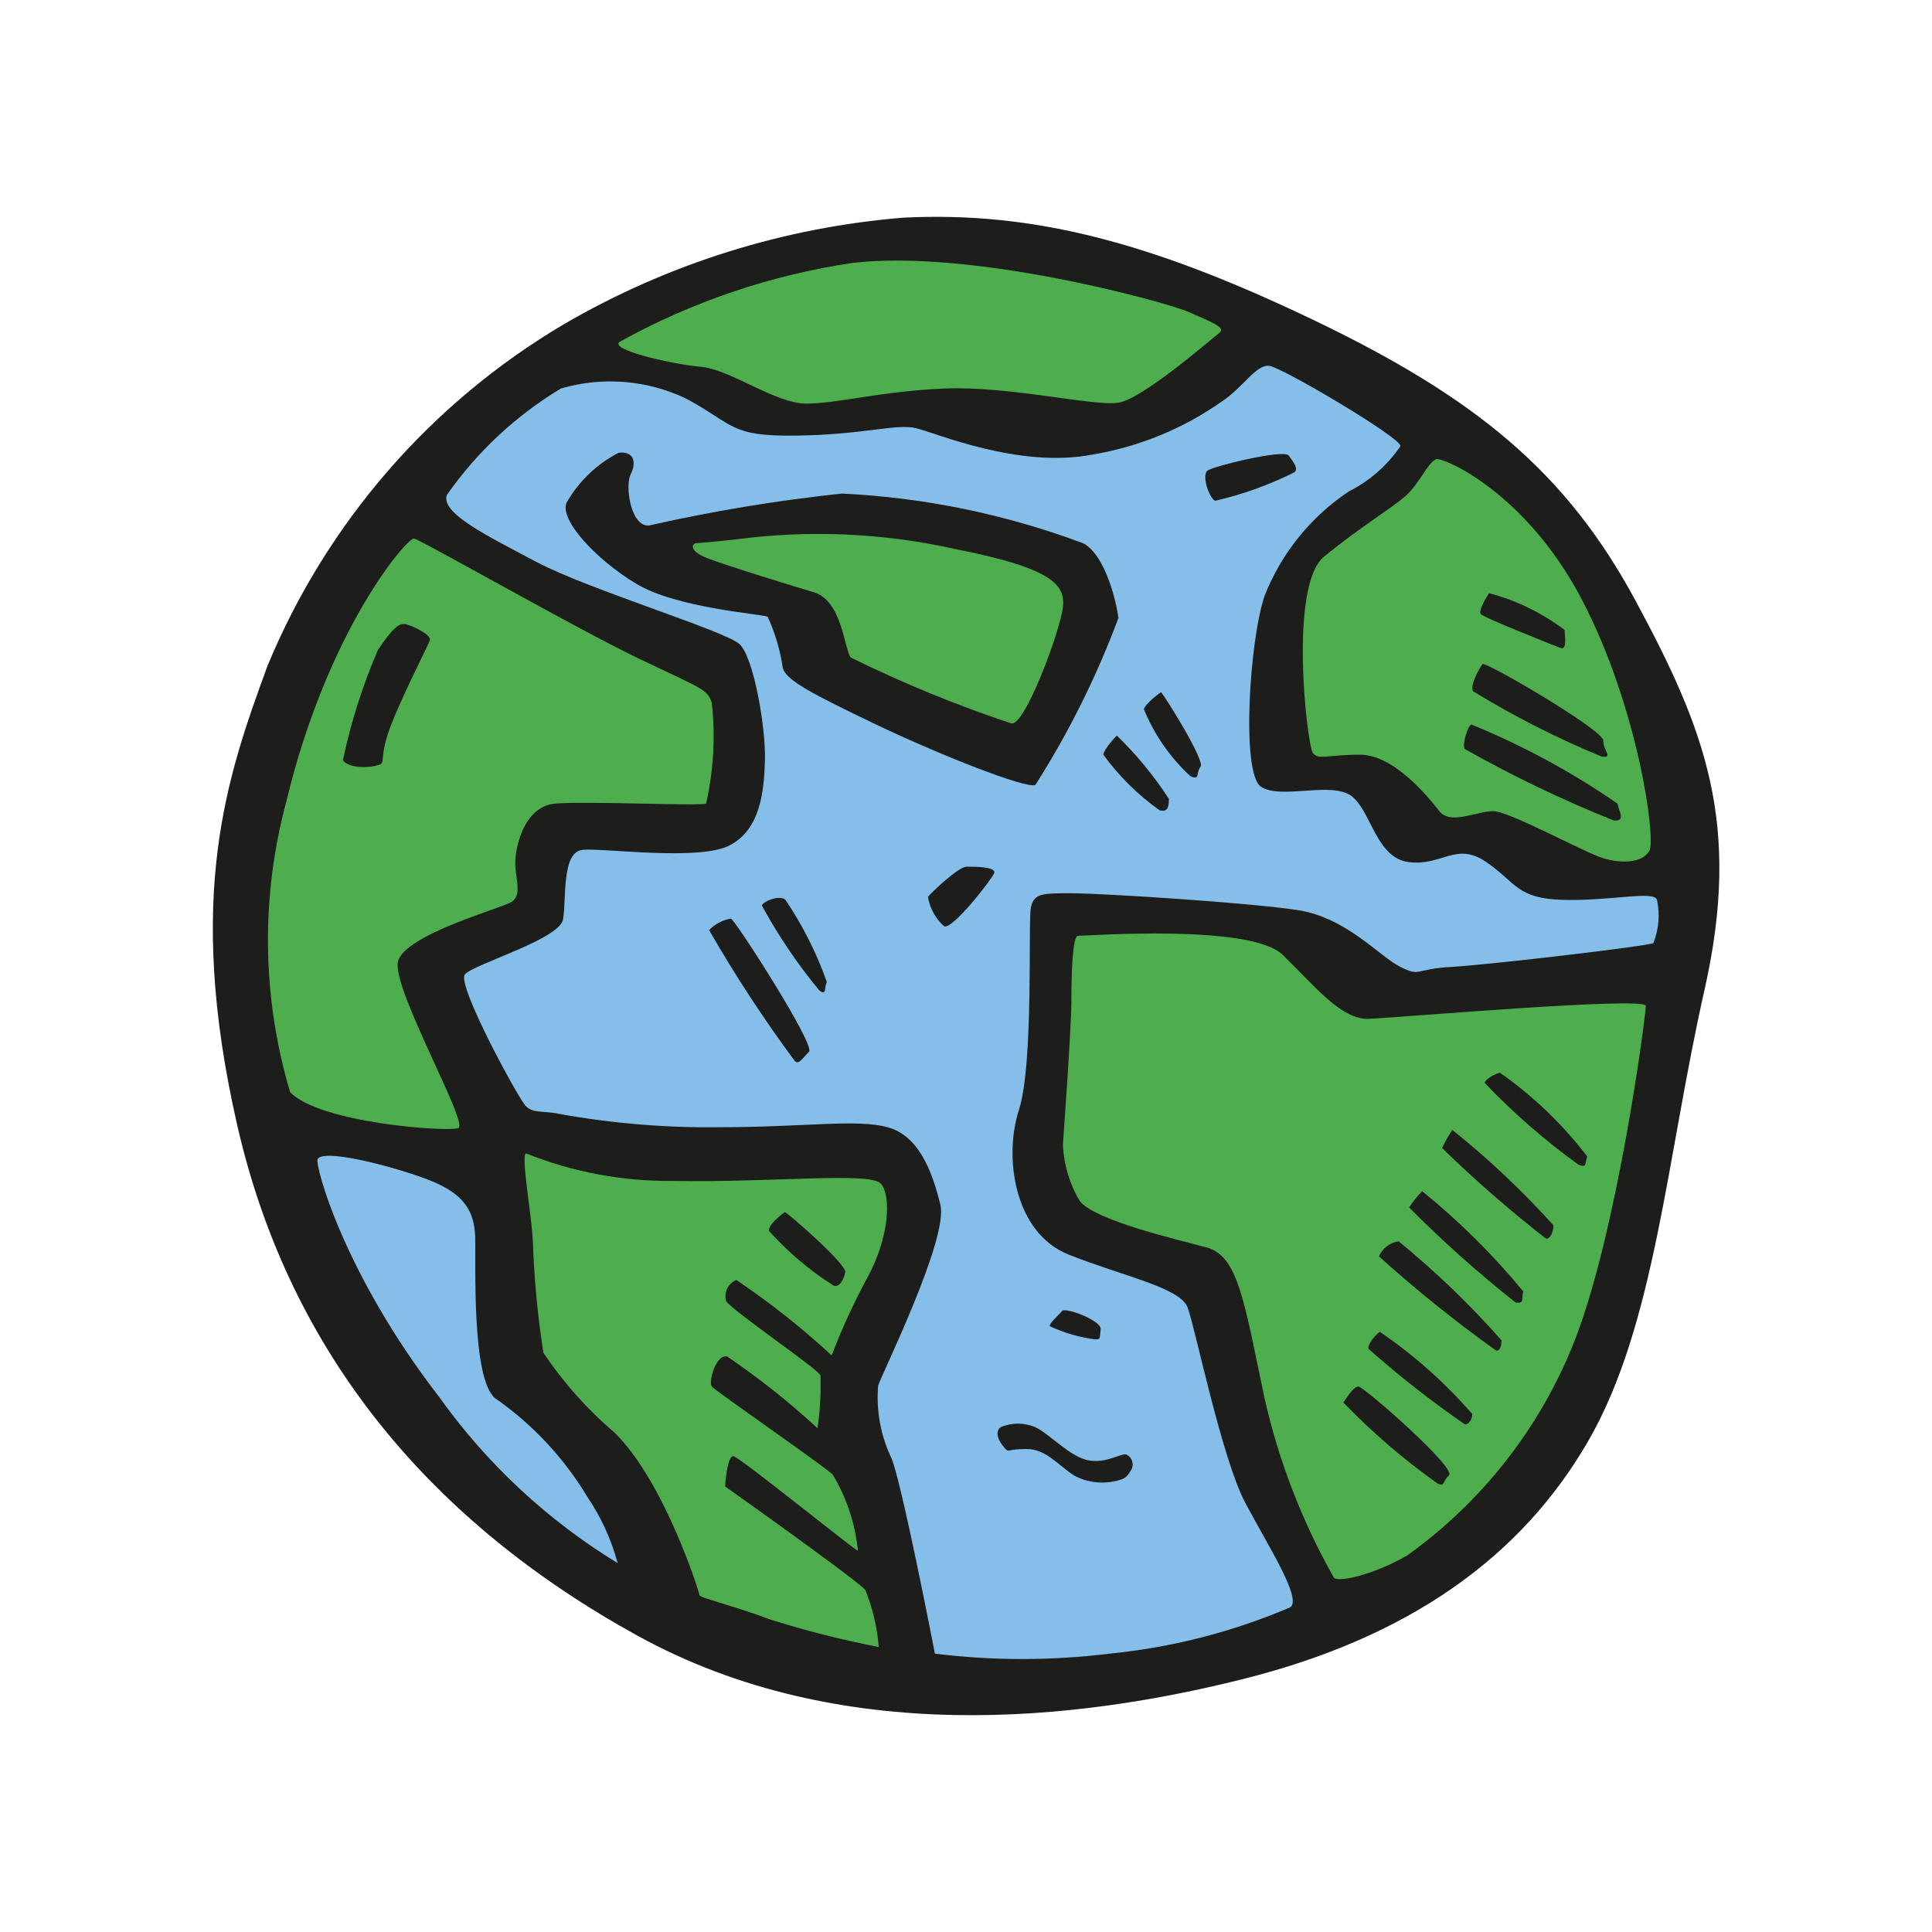
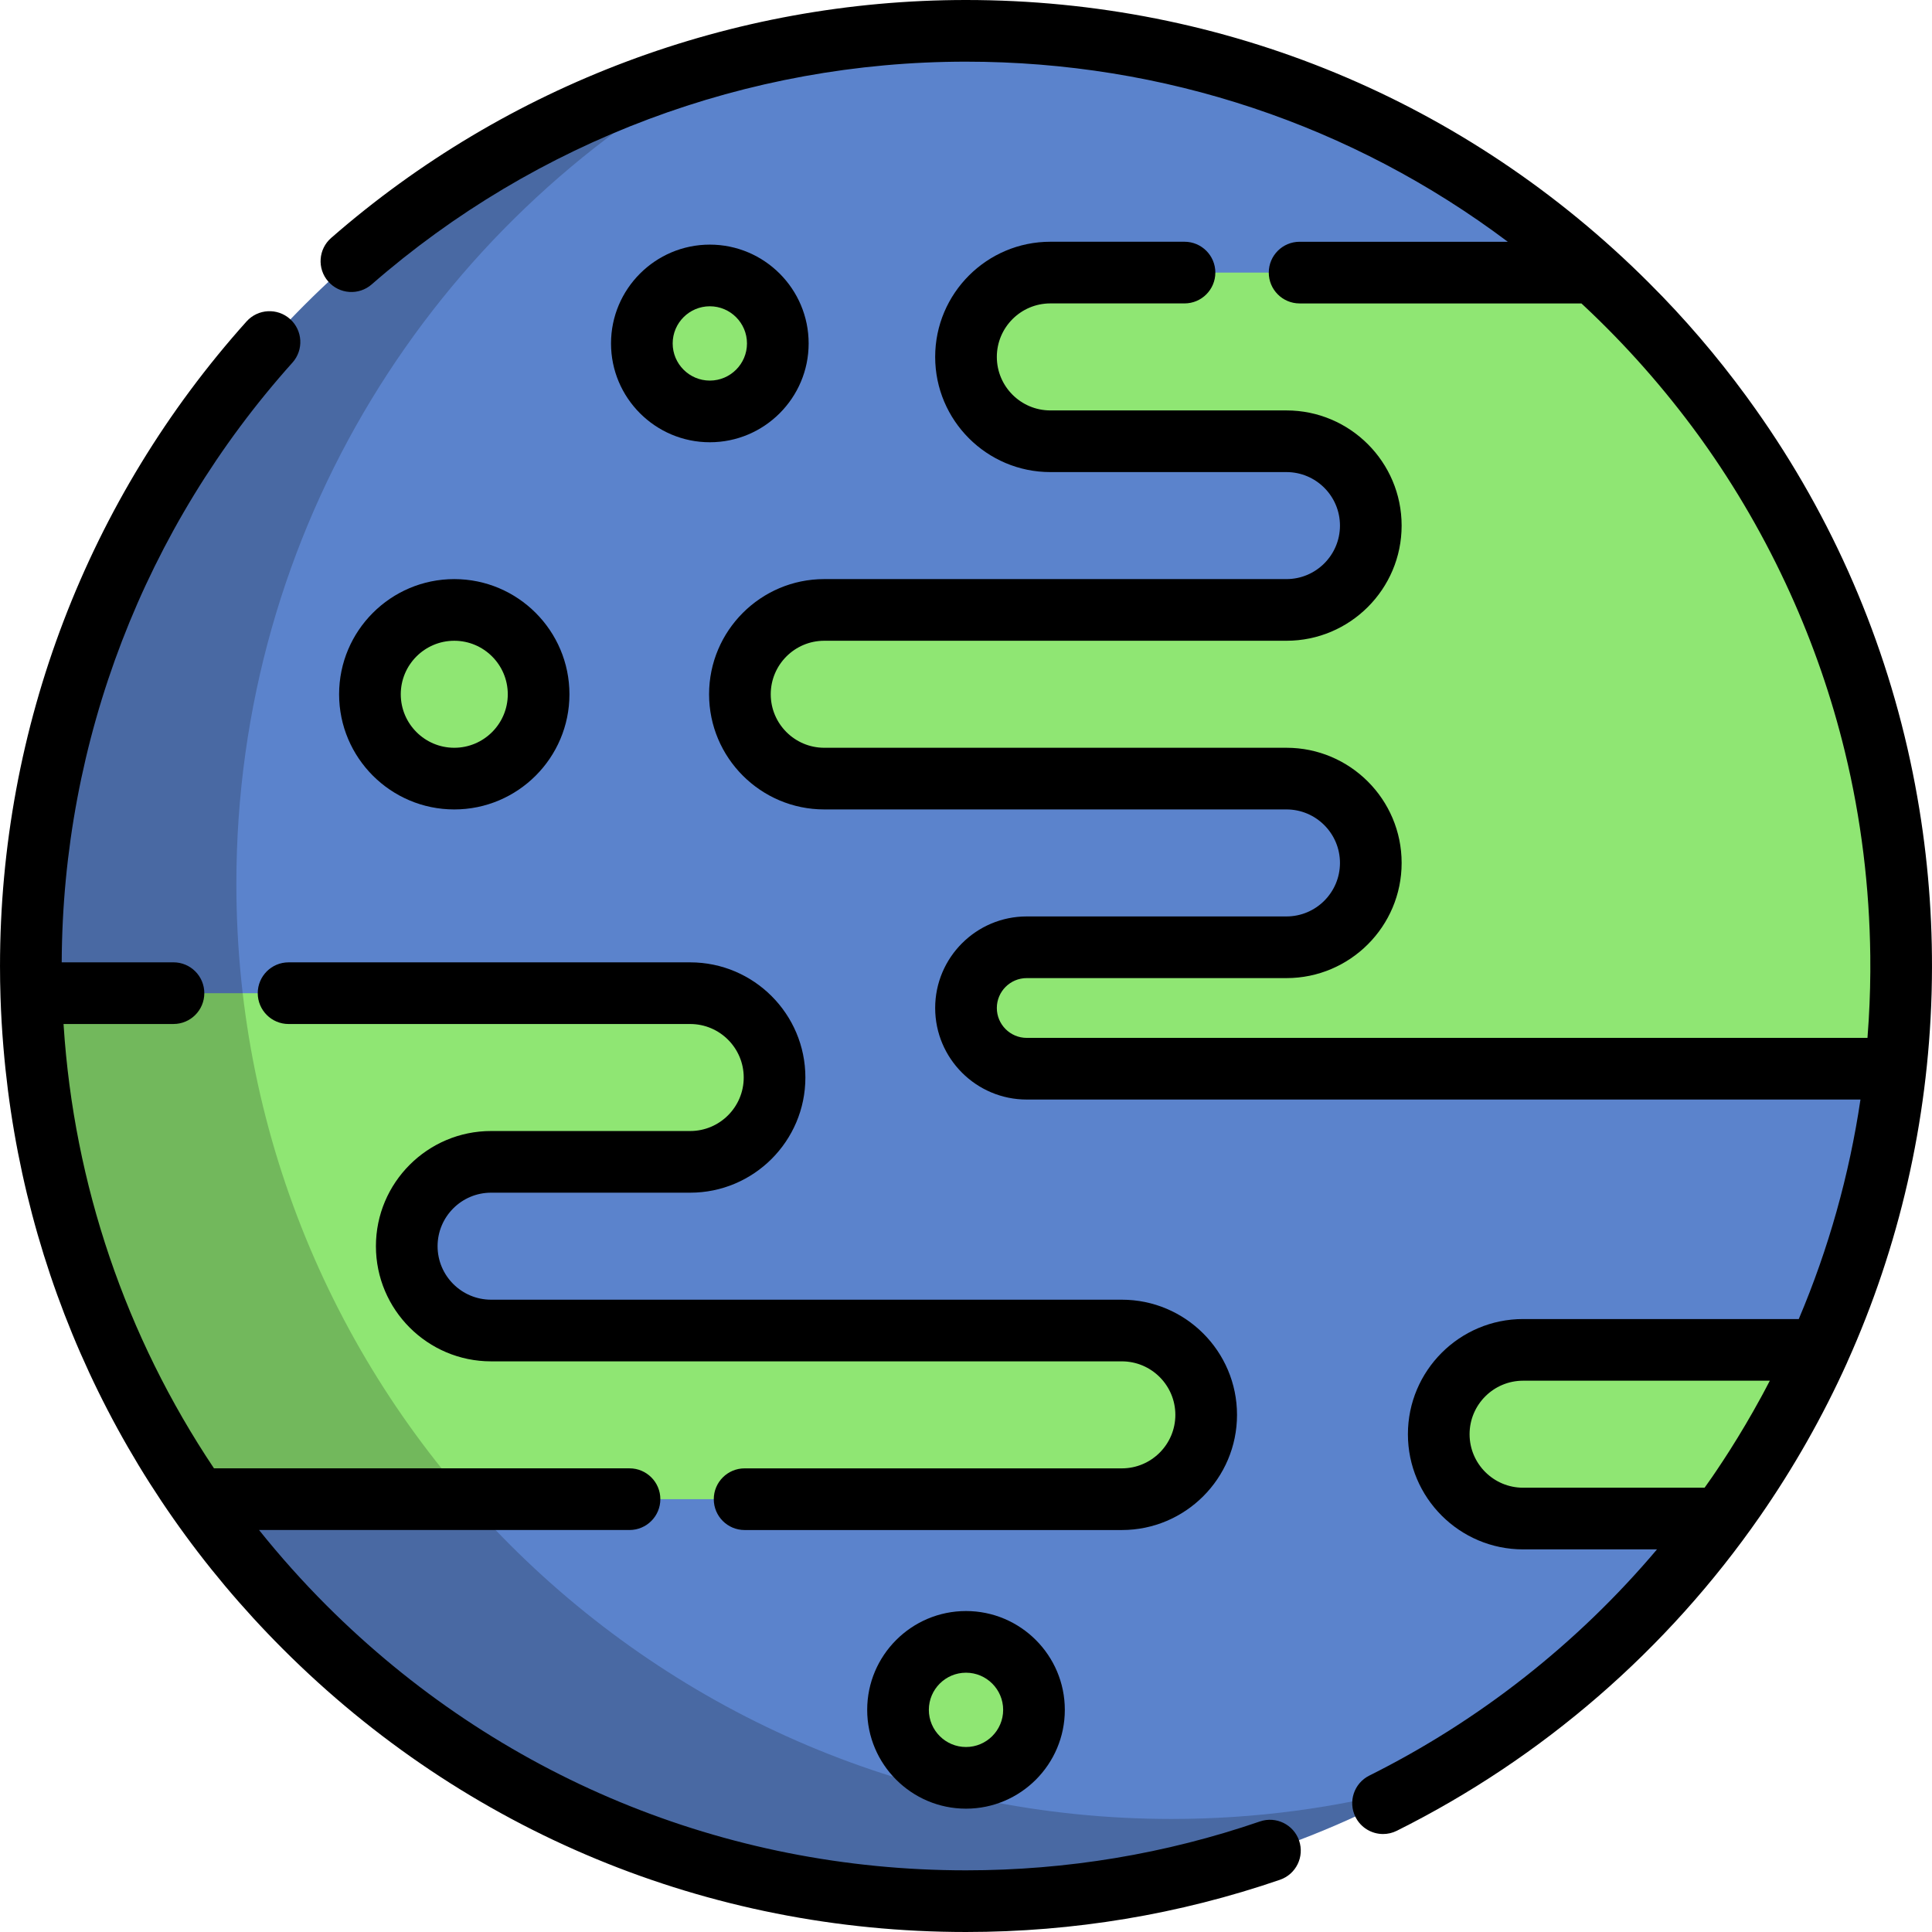
- <svg xmlns="http://www.w3.org/2000/svg" width="800px" height="800px" viewBox="0 0 64 64">
-   <path d="m18.68 10.74a26.63 26.63 0 0 1 11.25-3.53c4.25-.21 8.15.79 13.56 3.38s8.4 5.06 10.69 9.31 3.53 7.38 2.28 12.91-1.63 11.09-3.85 14.93-5.93 6.5-11.43 7.88-13.32 2.28-20.07-1.44-11.5-9.25-13.25-16.9-.31-11.63 1-15.22a23.64 23.64 0 0 1 9.82-11.32z" fill="#1d1d1b" />
-   <path d="m20.55 11.31a22.85 22.85 0 0 1 7.69-2.6c4-.47 10.47 1.32 11.15 1.63s1.25.5 1 .69-2.53 2.18-3.34 2.31-3.62-.56-5.75-.47-3.56.5-4.59.5-2.5-1.13-3.5-1.22-3.13-.59-2.66-.84z" fill="#4eae4d" />
-   <path d="m18.58 12.87a5.82 5.82 0 0 1 4.16.34c1.62.88 1.44 1.25 3.65 1.22s3.29-.4 3.94-.25 3.41 1.35 5.85.88a10.42 10.42 0 0 0 4.28-1.75c.72-.47 1.15-1.25 1.59-1.19s4.41 2.41 4.34 2.66a4.52 4.52 0 0 1 -1.71 1.5 7.43 7.43 0 0 0 -2.79 3.46c-.5 1.47-.78 5.88-.12 6.32s2.34-.19 3 .31.81 2.06 1.91 2.19 1.56-.69 2.56 0 1 1.21 2.56 1.25 3-.32 3.09 0a2.47 2.47 0 0 1 -.12 1.43c-.16.1-5.44.72-6.69.79s-1 .34-1.69 0-1.78-1.63-3.39-1.88-6.53-.56-7.5-.56-1.25 0-1.35.47.1 5.18-.4 6.72-.16 4.06 1.65 4.78 3.69 1.09 3.94 1.75 1.13 5 1.91 6.47 1.87 3.15 1.5 3.46a20.31 20.31 0 0 1 -6 1.54 23.64 23.64 0 0 1 -5.78 0s-1.16-6-1.47-6.54a4.67 4.67 0 0 1 -.41-2.34c.13-.41 2.34-4.87 2.06-6s-.72-2.28-1.75-2.56-2.75 0-5.53 0a27.84 27.84 0 0 1 -5.34-.44c-.56-.12-.88 0-1.13-.28s-2.28-4-2-4.34 3.13-1.16 3.25-1.82-.06-2.25.66-2.31 3.87.38 4.87-.15 1.13-1.75 1.16-2.82-.37-3.4-.84-3.84-5-1.81-6.72-2.72-3.17-1.62-2.98-2.22a12.45 12.45 0 0 1 3.78-3.53z" fill="#85bfe9" />
-   <path d="m20.49 15c.54-.07.59.35.4.72s0 1.72.6 1.69a55.56 55.56 0 0 1 6.4-1.06 26.38 26.38 0 0 1 8 1.65c.75.41 1.1 2 1.16 2.47a29.44 29.44 0 0 1 -2.75 5.53c-.28.15-3.19-1-5.28-2s-3-1.47-3.09-1.88a6.23 6.23 0 0 0 -.5-1.69c-.19-.09-3-.28-4.35-1.09s-2.56-2.13-2.31-2.69a4.18 4.18 0 0 1 1.72-1.65z" fill="#1d1d1b" />
-   <path d="m24.36 17.87a20.8 20.8 0 0 1 7.25.31c3.19.63 3.69 1.16 3.6 1.94s-1.28 4-1.72 3.84a41.78 41.78 0 0 1 -5.31-2.18c-.22-.32-.29-1.88-1.22-2.16s-2.88-.88-3.53-1.13-.5-.5-.35-.5 1.28-.12 1.28-.12z" fill="#4eae4d" />
-   <path d="m47.58 15.21c.21-.07 2.94 1.07 4.81 4.63s2.47 7.94 2.25 8.34-.9.44-1.53.25-3.11-1.56-3.65-1.56-1.41.47-1.78 0-1.5-1.87-2.63-1.87-1.37.19-1.56-.06-.81-5.53.37-6.5 2.22-1.59 2.69-2 .75-1.13 1.03-1.23z" fill="#4eae4d" />
-   <path d="m35.71 31c.36 0 5.72-.4 6.78.63s1.94 2.15 2.84 2.12 9.19-.75 9.19-.43-.94 7.5-2.38 11.15a15.91 15.91 0 0 1 -5.53 7.06c-1.15.66-2.34.91-2.43.72a21.82 21.82 0 0 1 -2.29-5.93c-.68-3.22-.87-4.72-1.93-5s-3.69-.9-4.19-1.53a4 4 0 0 1 -.56-1.87s.28-3.88.28-4.72.03-2.2.22-2.2z" fill="#4eae4d" />
-   <path d="m17.43 38.21a12.74 12.74 0 0 0 4.84.91c3.31.06 6.56-.31 6.91.09s.28 1.78-.44 3.1a21.38 21.38 0 0 0 -1.19 2.59 26.16 26.16 0 0 0 -3.16-2.5.59.59 0 0 0 -.34.69c.13.28 3 2.22 3.13 2.47a9.75 9.75 0 0 1 -.1 1.75 25.76 25.76 0 0 0 -3-2.38c-.37-.06-.62.85-.5 1s3.53 2.5 4 2.91a6.06 6.06 0 0 1 .84 2.53c-.09 0-3.9-3.09-4.12-3.13s-.28 1-.28 1 4.5 3.19 4.65 3.44a6.49 6.49 0 0 1 .44 1.88 32.57 32.57 0 0 1 -3.59-.91c-1.25-.47-2.35-.72-2.35-.81s-1.17-3.78-2.81-5.38a12.91 12.91 0 0 1 -2.36-2.65 31.09 31.09 0 0 1 -.35-3.72c-.04-.85-.41-2.88-.22-2.88z" fill="#4eae4d" />
-   <path d="m10.52 38.4c.19-.37 2.56.25 3.69.69s1.5 1 1.53 1.87-.13 4.66.65 5.35a10.71 10.71 0 0 1 3.07 3.28 7.26 7.26 0 0 1 1 2.19 20.15 20.15 0 0 1 -5.91-5.5c-3.19-4.13-4.12-7.69-4.03-7.88z" fill="#85bfe9" />
-   <path d="m9.61 36.18a17.66 17.66 0 0 1 -.12-9.65c1.37-5.69 4-8.72 4.22-8.69s5.4 3 7.5 4 2.22 1 2.37 1.44a10.13 10.13 0 0 1 -.19 3.34c-.18.09-3.93-.09-5 0s-1.39 1.59-1.31 2.19.13.87-.12 1.06-3.6 1.09-3.78 2 2.37 5.37 2 5.5-4.57-.16-5.57-1.19z" fill="#4eae4d" />
-   <g fill="#1d1d1b">
-     <path d="m11.36 25.18a19.09 19.09 0 0 1 1.16-3.65c.5-.75.72-.91.94-.85s.84.35.78.53-1.13 2.25-1.41 3.16 0 .91-.4 1-.94.03-1.07-.19z" />
-     <path d="m40 15.59c.16-.14 2.53-.72 2.69-.5s.34.44.18.56a11.75 11.75 0 0 1 -2.62.94c-.2-.1-.45-.85-.25-1z" />
-     <path d="m38.46 22.93c.15.16 1.47 2.28 1.31 2.47s0 .47-.34.31a6.24 6.24 0 0 1 -1.54-2.22c.11-.25.57-.56.57-.56z" />
-     <path d="m37 24.37a12.18 12.18 0 0 1 1.72 2.09c0 .19 0 .47-.31.38a8.07 8.07 0 0 1 -1.86-1.84c0-.16.45-.66.45-.63z" />
-     <path d="m49.33 19.65a7.18 7.18 0 0 1 2.5 1.22c0 .19.1.69-.15.59s-2.54-1-2.63-1.12.25-.66.28-.69z" />
-     <path d="m49.11 22c.08-.11 4 2.18 4 2.53s.35.59-.06.53a30.17 30.17 0 0 1 -4.25-2.16c-.12-.19.2-.75.31-.9z" />
-     <path d="m48.74 24a25.43 25.43 0 0 1 4.84 2.62c.06.28.28.59-.12.56a40.58 40.58 0 0 1 -4.94-2.37c-.09-.13.09-.75.22-.81z" />
-     <path d="m49.68 35.53a13.17 13.17 0 0 1 2.9 2.78c-.09.25 0 .37-.28.28a22.37 22.37 0 0 1 -3.12-2.72c.06-.16.34-.28.5-.34z" />
-     <path d="m48.11 37.43a28.41 28.41 0 0 1 3.35 3.16c0 .25-.13.47-.25.44a41.72 41.72 0 0 1 -3.44-3 4.75 4.75 0 0 1 .34-.6z" />
-     <path d="m47.11 39.46a23.35 23.35 0 0 1 3.35 3.32c-.07.25.06.4-.25.37a39.21 39.21 0 0 1 -3.53-3.15 3.19 3.19 0 0 1 .43-.54z" />
-     <path d="m46.33 41.12a29.14 29.14 0 0 1 3.41 3.28c0 .25-.1.41-.22.31a43.92 43.92 0 0 1 -3.84-3.09.84.84 0 0 1 .65-.5z" />
-     <path d="m45.71 44.12a16 16 0 0 1 3.06 2.72c0 .22-.16.37-.25.34a33.63 33.63 0 0 1 -3.19-2.5c-.03-.19.31-.53.38-.56z" />
-     <path d="m45 45.93c.17 0 3.25 2.69 3 2.94s-.12.37-.37.28a22.27 22.27 0 0 1 -3.13-2.69c.11-.15.33-.53.5-.53z" />
-     <path d="m35.18 43.43c.09-.14 1.31.31 1.28.6s0 .34-.16.34a5 5 0 0 1 -1.53-.44c0-.12.34-.4.41-.5z" />
-     <path d="m33.14 47.28a1.46 1.46 0 0 1 1.16 0c.47.22 1.16 1 1.78 1.1s1.1-.28 1.25-.19a.37.37 0 0 1 .16.47c-.1.16-.16.31-.41.37a2 2 0 0 1 -1.5-.15c-.58-.39-.94-.88-1.58-.88s-.57.12-.69 0-.42-.51-.17-.72z" />
-     <path d="m26 40.15c.25.16 2.06 1.75 2 2s-.19.5-.38.44a10.1 10.1 0 0 1 -2.15-1.82c-.01-.24.53-.62.53-.62z" />
-     <path d="m24.21 30.43c.12 0 2.81 4.19 2.59 4.41s-.34.44-.47.31a44.75 44.75 0 0 1 -2.84-4.34 1.31 1.31 0 0 1 .72-.38z" />
-     <path d="m25.24 30c0-.12.59-.38.78-.19a12 12 0 0 1 1.37 2.72c-.09.18 0 .47-.25.28a17.6 17.6 0 0 1 -1.9-2.81z" />
-     <path d="m30.74 29.71c.08-.11 1-1 1.28-1s1 0 .91.22-1.41 1.91-1.66 1.75a1.66 1.66 0 0 1 -.53-.97z" />
+ <svg xmlns="http://www.w3.org/2000/svg" height="800px" width="800px" version="1.1" id="Layer_1" viewBox="0 0 511.999 511.999" xml:space="preserve">
+   <path style="fill:#5B83CC;" d="M52.683,397.719c44.79,64.144,119.147,106.111,203.316,106.111c82.092,0,154.849-39.92,199.944-101.4  l-24.278-22.349l50.359-22.349c10.427-23.132,17.421-48.144,20.301-74.397l0.009-0.114l-96.361-88.588l16.309-122.39  C378.311,32.426,319.988,8.171,255.999,8.171c-136.872,0-247.83,110.957-247.83,247.829c0,2.427,0.045,4.845,0.113,7.254  c0-0.017-0.001-0.036-0.002-0.053l67.24,67.048L52.683,397.719z" />
+   <g>
+     <circle style="fill:#8FE673;" cx="120.388" cy="183.989" r="22.349" />
+     <circle style="fill:#8FE673;" cx="188.105" cy="91.019" r="18.017" />
+     <circle style="fill:#8FE673;" cx="255.997" cy="453.126" r="18.017" />
+     <path style="fill:#8FE673;" d="M503.828,255.999c0-72.882-31.464-138.413-81.546-183.759H278.348   c-12.343,0-22.349,10.006-22.349,22.349s10.006,22.349,22.349,22.349h62.575c12.343,0,22.349,10.006,22.349,22.349   s-10.006,22.349-22.349,22.349H218.431c-12.343,0-22.349,10.006-22.349,22.349c0,12.343,10.006,22.349,22.349,22.349h122.492   c12.343,0,22.349,10.006,22.349,22.349s-10.006,22.349-22.349,22.349h-68.834c-8.887,0-16.092,7.204-16.092,16.092   c0,8.887,7.204,16.092,16.092,16.092h230.244C503.31,274.279,503.828,265.201,503.828,255.999z" />
+     <path style="fill:#8FE673;" d="M482.05,357.731h-78.421c-12.343,0-22.349,10.006-22.349,22.349s10.006,22.349,22.349,22.349h52.314   C466.122,388.555,474.901,373.591,482.05,357.731z" />
+     <path style="fill:#8FE673;" d="M297.298,352.599H130.14c-12.343,0-22.349-10.006-22.349-22.349s10.006-22.349,22.349-22.349h52.771   c12.343,0,22.349-10.006,22.349-22.349s-10.006-22.349-22.349-22.349H49.524H8.28c1.421,49.767,17.519,95.851,44.109,134.097   h244.908c12.343,0,22.349-10.006,22.349-22.349S309.641,352.599,297.298,352.599z" />
  </g>
+   <path style="opacity:0.2;enable-background:new    ;" d="M310.469,482.041c-136.872,0-247.83-110.958-247.83-247.83  c0-93.893,52.219-175.587,129.196-217.636C86.069,44.848,8.169,141.319,8.169,255.999c0,136.872,110.958,247.83,247.83,247.83  c42.978,0,83.398-10.945,118.634-30.193C354.165,479.108,332.661,482.041,310.469,482.041z" />
+   <path d="M462.706,104.902c-7.721-10.537-16.279-20.549-25.537-29.769c-0.05-0.05-0.098-0.102-0.149-0.153  C388.668,26.628,324.382,0,256.001,0c-61.9,0-121.65,22.395-168.245,63.058c-3.4,2.968-3.75,8.128-0.783,11.528  c2.968,3.401,8.129,3.75,11.528,0.784c43.617-38.066,99.553-59.029,157.5-59.029c52.472,0,102.362,16.759,143.58,47.729h-55.173  c-4.513,0-8.171,3.658-8.171,8.171c0,4.512,3.657,8.171,8.171,8.171h74.683c0.216,0.202,0.432,0.401,0.648,0.602  c11.19,10.469,21.376,22.009,30.396,34.396c0.266,0.365,0.531,0.73,0.793,1.096c9.098,12.692,16.943,26.271,23.468,40.663  c6.166,13.601,11.003,27.61,14.496,41.947c0.014,0.059,0.027,0.117,0.041,0.175c4.291,17.654,6.498,35.831,6.711,53.994  c0.065,5.639-0.074,11.284-0.41,16.914c-0.003,0.056-0.007,0.112-0.01,0.168c-0.094,1.56-0.202,3.121-0.325,4.682H272.092  c-4.367,0-7.921-3.554-7.921-7.921c0-4.367,3.554-7.921,7.921-7.921h68.835c16.828,0,30.52-13.692,30.52-30.521  c0-16.828-13.69-30.52-30.52-30.52H218.434c-7.819,0-14.18-6.36-14.18-14.179s6.361-14.18,14.18-14.18h122.492  c16.828,0,30.52-13.691,30.52-30.52s-13.69-30.521-30.52-30.521h-62.575c-7.819,0-14.18-6.36-14.18-14.179s6.361-14.18,14.18-14.18  h35.555c4.513,0,8.171-3.658,8.171-8.171s-3.657-8.171-8.171-8.171h-35.555c-16.829,0-30.521,13.692-30.521,30.521  c0,16.828,13.691,30.52,30.521,30.52h62.575c7.819,0,14.179,6.361,14.179,14.18c0,7.818-6.36,14.179-14.179,14.179H218.434  c-16.829,0-30.521,13.692-30.521,30.521c0,16.828,13.691,30.52,30.521,30.52h122.492c7.819,0,14.179,6.36,14.179,14.179  s-6.36,14.18-14.179,14.18h-68.835c-13.378,0-24.262,10.883-24.262,24.262c0,13.379,10.883,24.262,24.262,24.262h220.952  c-2.974,20.038-8.465,39.575-16.352,58.171h-73.06c-16.829,0-30.521,13.69-30.521,30.521c0,16.828,13.69,30.52,30.521,30.52h35.488  c-21.021,24.882-46.93,45.319-76.246,59.951c-4.037,2.015-5.677,6.922-3.661,10.959c1.43,2.866,4.318,4.523,7.318,4.523  c1.226,0,2.472-0.278,3.643-0.863c38.612-19.273,71.69-47.969,96.263-83.376c8.899-12.823,16.65-26.476,23.066-40.708  c0.021-0.047,0.034-0.096,0.053-0.143c13.746-30.565,21.352-63.642,22.331-97.477c0.011-0.353,0.019-0.706,0.028-1.059  c0.405-16.047-0.678-32.142-3.265-47.985c-0.71-4.347-1.52-8.681-2.456-12.986c-7.46-34.541-22.003-67.031-42.9-95.726  C463.097,105.443,462.903,105.171,462.706,104.902z M468.102,367.65c-0.315,0.596-0.625,1.194-0.945,1.787  c-0.171,0.318-0.349,0.634-0.522,0.952c-2.61,4.791-5.388,9.501-8.326,14.115c-1.108,1.741-2.241,3.463-3.391,5.171  c-0.398,0.59-0.796,1.182-1.199,1.769c-0.65,0.948-1.323,1.878-1.986,2.815h-48.1c-7.819,0-14.18-6.36-14.18-14.179  s6.361-14.18,14.18-14.18h65.388C468.718,366.485,468.409,367.067,468.102,367.65z" />
+   <path d="M150.908,183.988c0-16.829-13.691-30.521-30.521-30.521s-30.521,13.691-30.521,30.521c0,16.828,13.691,30.52,30.521,30.52  S150.908,200.816,150.908,183.988z M106.208,183.988c0-7.819,6.361-14.18,14.18-14.18s14.18,6.361,14.18,14.18  s-6.361,14.179-14.18,14.179S106.208,191.806,106.208,183.988z" />
+   <path d="M214.299,91.014c0-14.44-11.747-26.187-26.186-26.187c-14.44,0-26.187,11.747-26.187,26.187  c0,14.439,11.747,26.187,26.187,26.187C202.551,117.201,214.299,105.454,214.299,91.014z M178.266,91.014  c0-5.43,4.418-9.846,9.846-9.846c5.428,0,9.845,4.416,9.845,9.846c0,5.428-4.416,9.846-9.845,9.846  C182.683,100.86,178.266,96.444,178.266,91.014z" />
+   <path d="M229.814,453.128c0,14.439,11.747,26.187,26.187,26.187c14.44,0,26.187-11.748,26.187-26.187  c0-14.439-11.747-26.187-26.187-26.187C241.561,426.941,229.814,438.689,229.814,453.128z M265.847,453.128  c0,5.43-4.418,9.846-9.846,9.846c-5.428,0-9.846-4.416-9.846-9.846c0-5.428,4.418-9.846,9.846-9.846  C261.43,443.282,265.847,447.699,265.847,453.128z" />
+   <path d="M68.306,263.202c0,4.512,3.657,8.171,8.171,8.171h106.437c7.819,0,14.18,6.361,14.18,14.179s-6.361,14.179-14.18,14.179  h-52.771c-16.828,0-30.52,13.692-30.52,30.521c0,16.828,13.691,30.52,30.52,30.52H297.3c7.819,0,14.18,6.361,14.18,14.18  c0,7.818-6.361,14.179-14.18,14.179h-99.97c-4.513,0-8.171,3.658-8.171,8.171s3.657,8.171,8.171,8.171h99.97  c16.829,0,30.521-13.69,30.521-30.52s-13.69-30.521-30.521-30.521H130.143c-7.819,0-14.179-6.36-14.179-14.179  s6.36-14.18,14.179-14.18h52.771c16.829,0,30.521-13.69,30.521-30.52s-13.691-30.52-30.521-30.52H76.477  C71.963,255.031,68.306,258.689,68.306,263.202z" />
+   <path d="M0.135,264.267c0.139,4.343,0.39,8.683,0.751,13.013c0.009,0.099,0.017,0.198,0.025,0.297  c4.995,60.241,30.842,116.212,74.072,159.441c48.352,48.352,112.64,74.98,181.019,74.98c28.478,0,56.47-4.655,83.2-13.838  c4.267-1.466,6.539-6.114,5.072-10.382c-1.466-4.267-6.113-6.539-10.381-5.073c-25.018,8.593-51.225,12.951-77.891,12.951  c-64.015,0-124.198-24.929-169.465-70.194c-6.376-6.377-12.334-13.059-17.89-19.996h98.181c4.513,0,8.171-3.658,8.171-8.171  s-3.657-8.171-8.171-8.171H56.708c-23.423-34.988-37.095-75.287-39.839-117.299c-0.01-0.153-0.019-0.304-0.028-0.456h29.132  c4.513,0,8.171-3.658,8.171-8.171s-3.657-8.171-8.171-8.171H16.354c0.236-58.768,21.925-115.177,61.15-158.933  c3.012-3.36,2.73-8.526-0.631-11.538c-3.36-3.013-8.526-2.729-11.538,0.63C23.205,132.187,0.002,192.849,0.002,256.001  C0.002,258.757,0.045,261.513,0.135,264.267z" />
</svg>
